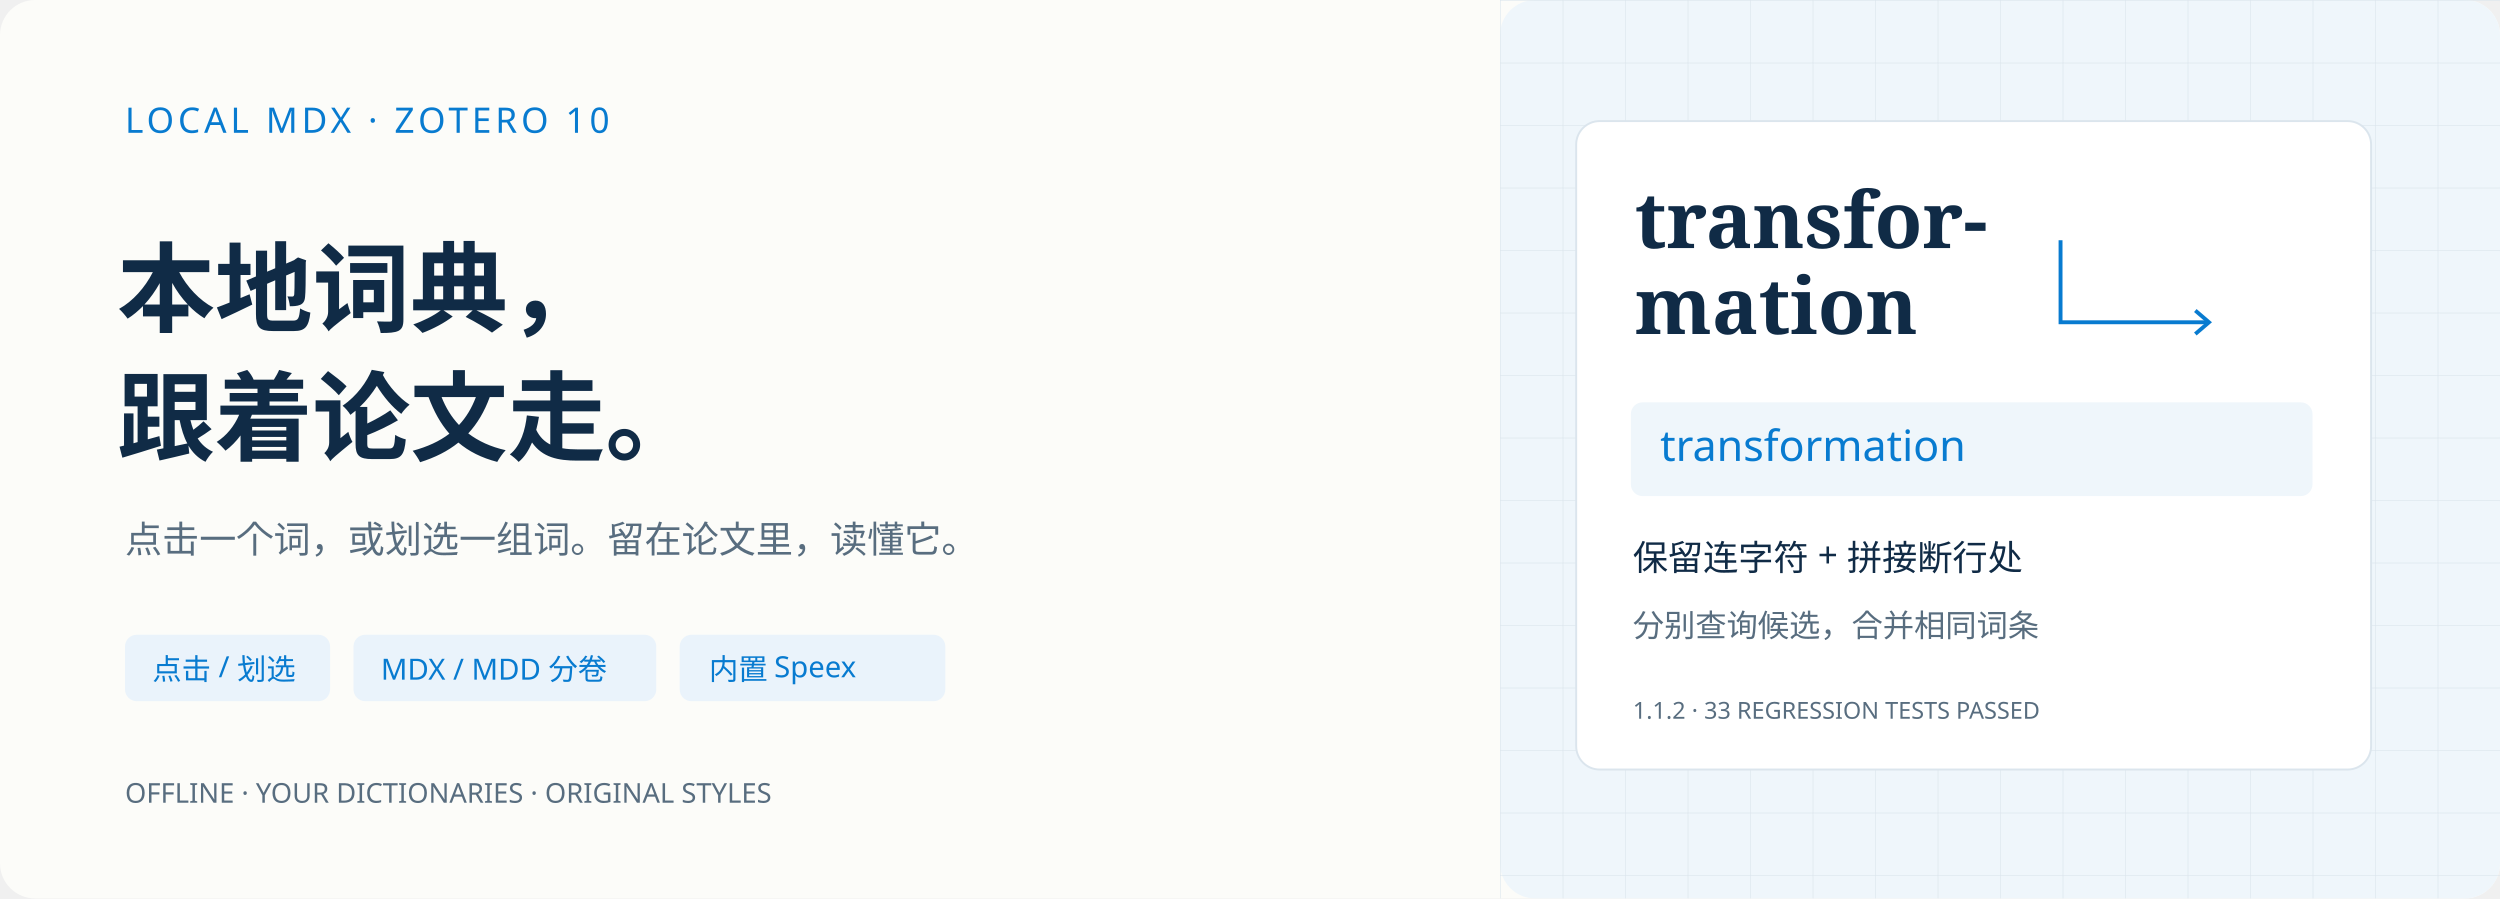
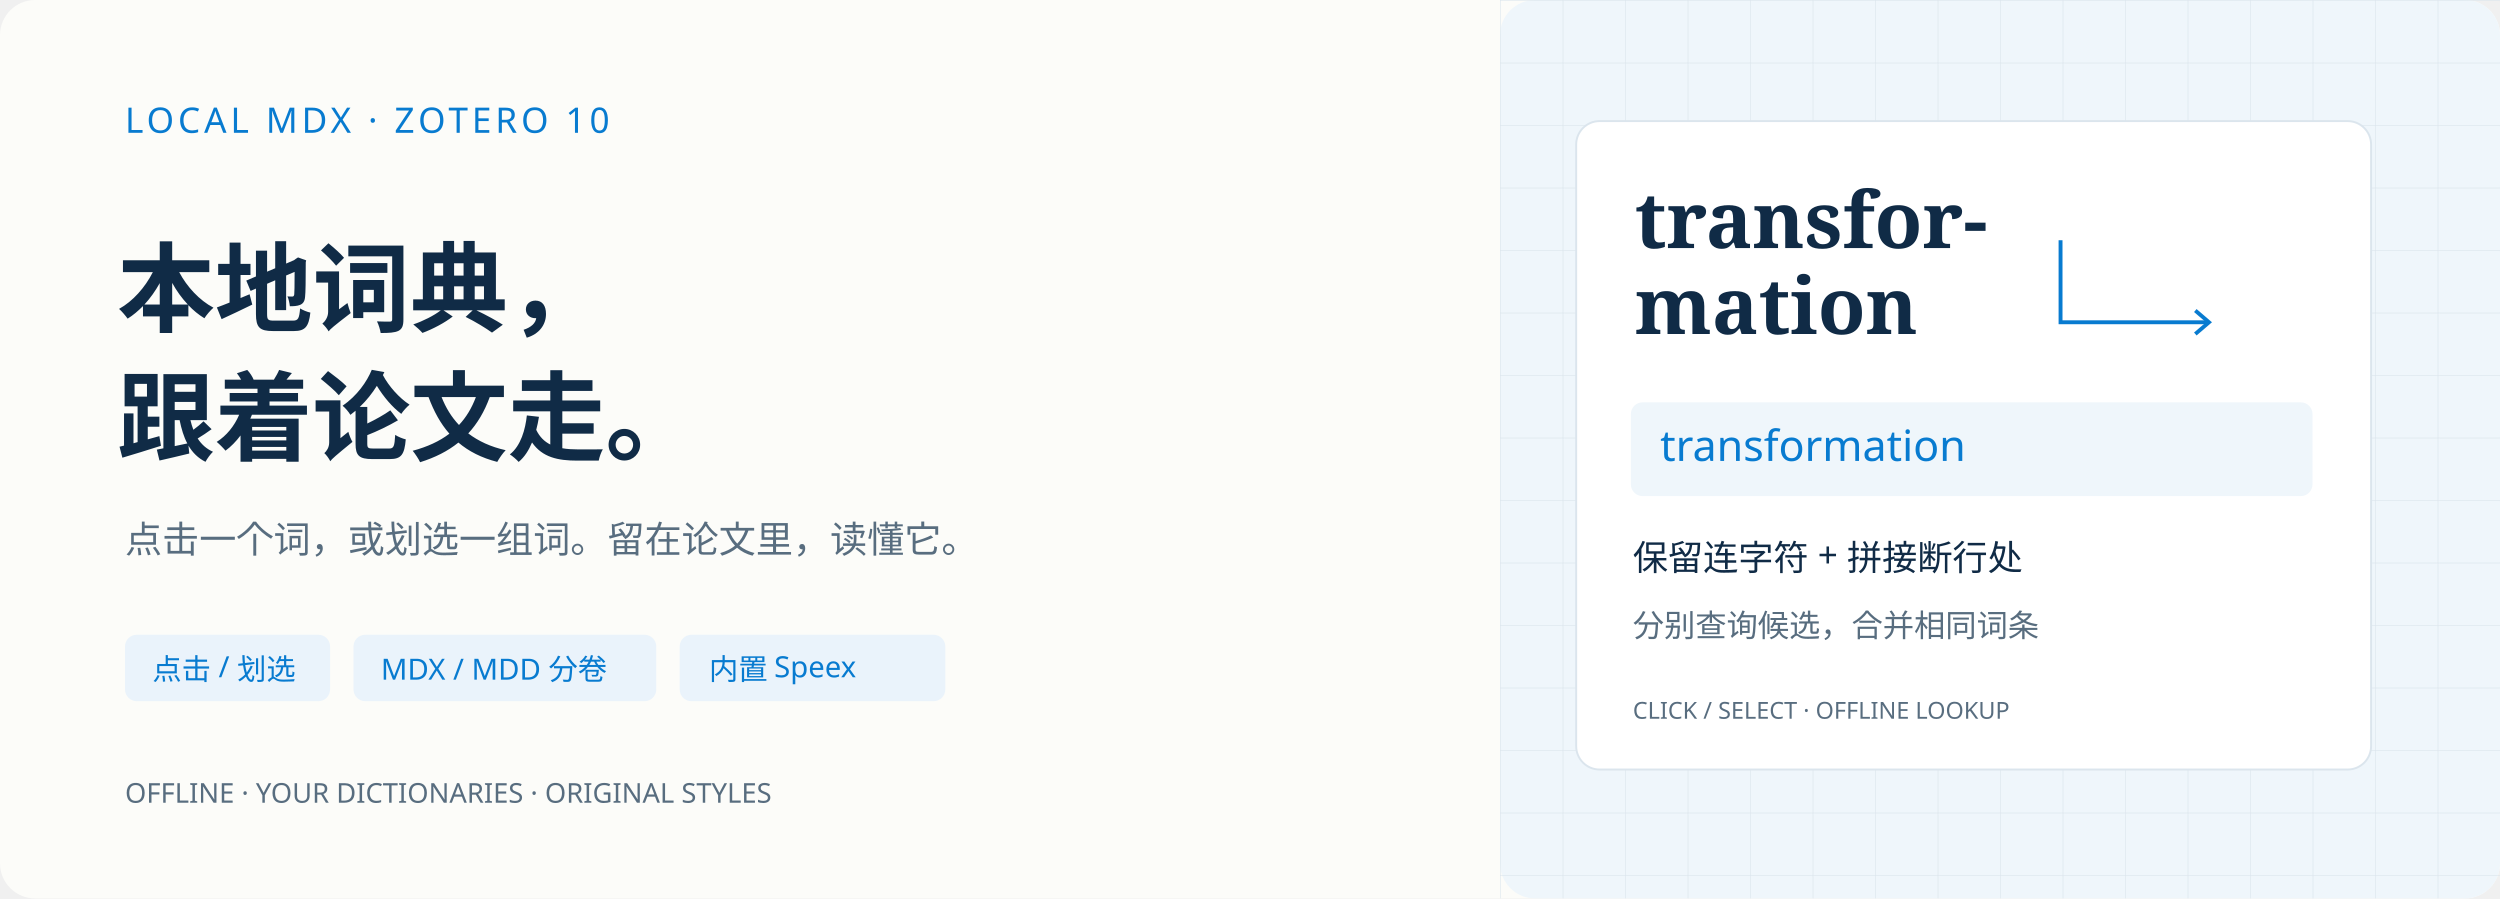
<svg xmlns="http://www.w3.org/2000/svg" width="1280" height="460" viewBox="0 0 1280 460" role="img" aria-labelledby="title desc">
  <defs>
    <pattern id="grid" width="32" height="32" patternUnits="userSpaceOnUse">
      <path d="M32 0H0V32" fill="none" stroke="#dbe5ed" stroke-width=".6" />
    </pattern>
  </defs>
  <rect width="1280" height="460" rx="18" fill="#fcfcf9" />
  <rect x="768" width="512" height="460" rx="18" fill="#eff6fb" />
  <rect x="768" width="512" height="460" fill="url(#grid)" />
  <g font-family="Segoe UI,Microsoft YaHei,sans-serif" fill="#102b46">
    <text x="64" y="68" font-size="18" letter-spacing="2" fill="#087bd0">LOCAL MDX · ZOTERO 10</text>
    <text x="60" y="166" font-size="50" font-weight="700">本地词典，</text>
    <text x="60" y="232" font-size="50" font-weight="700">跟着论文走。</text>
    <text x="64" y="283" font-size="19" fill="#586d7f">点击一个词，或划选一组词。留在论文里，读懂它。</text>
    <g font-size="15" fill="#087bd0">
      <rect x="64" y="325" width="105" height="34" rx="6" fill="#eaf3fb" />
      <text x="78" y="348">点击 / 划选</text>
      <rect x="181" y="325" width="155" height="34" rx="6" fill="#eaf3fb" />
      <text x="195" y="348">MDX / MDD 分卷</text>
      <rect x="348" y="325" width="136" height="34" rx="6" fill="#eaf3fb" />
      <text x="363" y="348">内置 Speex</text>
    </g>
    <text x="64" y="411" font-size="14" fill="#586d7f">OFFLINE · YOUR DICTIONARIES · ORIGINAL STYLES</text>
  </g>
  <g transform="translate(807 62)">
    <rect width="407" height="332" rx="12" fill="white" stroke="#dbe5ed" />
    <g font-family="Georgia,serif" fill="#102b46">
      <text x="30" y="65" font-size="40" font-weight="700">transfor-</text>
      <text x="30" y="109" font-size="40" font-weight="700">mation</text>
    </g>
    <path d="M248 61v42h76" fill="none" stroke="#087bd0" stroke-width="2" />
    <path d="m317 97 7 6-7 6" fill="none" stroke="#087bd0" stroke-width="2" />
    <rect x="28" y="144" width="349" height="48" rx="6" fill="#eff6fb" />
    <text x="43" y="174" font-family="Segoe UI,sans-serif" font-size="22" fill="#087bd0">transformation</text>
    <text x="29" y="230" font-family="Microsoft YaHei,sans-serif" font-size="18" fill="#102b46">保留连字符 + 拼接断行处</text>
    <text x="29" y="264" font-family="Microsoft YaHei,sans-serif" font-size="16" fill="#586d7f">分别查询候选，合并相同词条</text>
-     <text x="29" y="306" font-family="Segoe UI,sans-serif" font-size="12" fill="#586d7f">1.1.2  ·  33 REGRESSION TESTS PASSED</text>
+     <text x="29" y="306" font-family="Segoe UI,sans-serif" font-size="12" fill="#586d7f">CLICK / SELECT  ·  OFFLINE LOOKUP</text>
  </g>
</svg>
